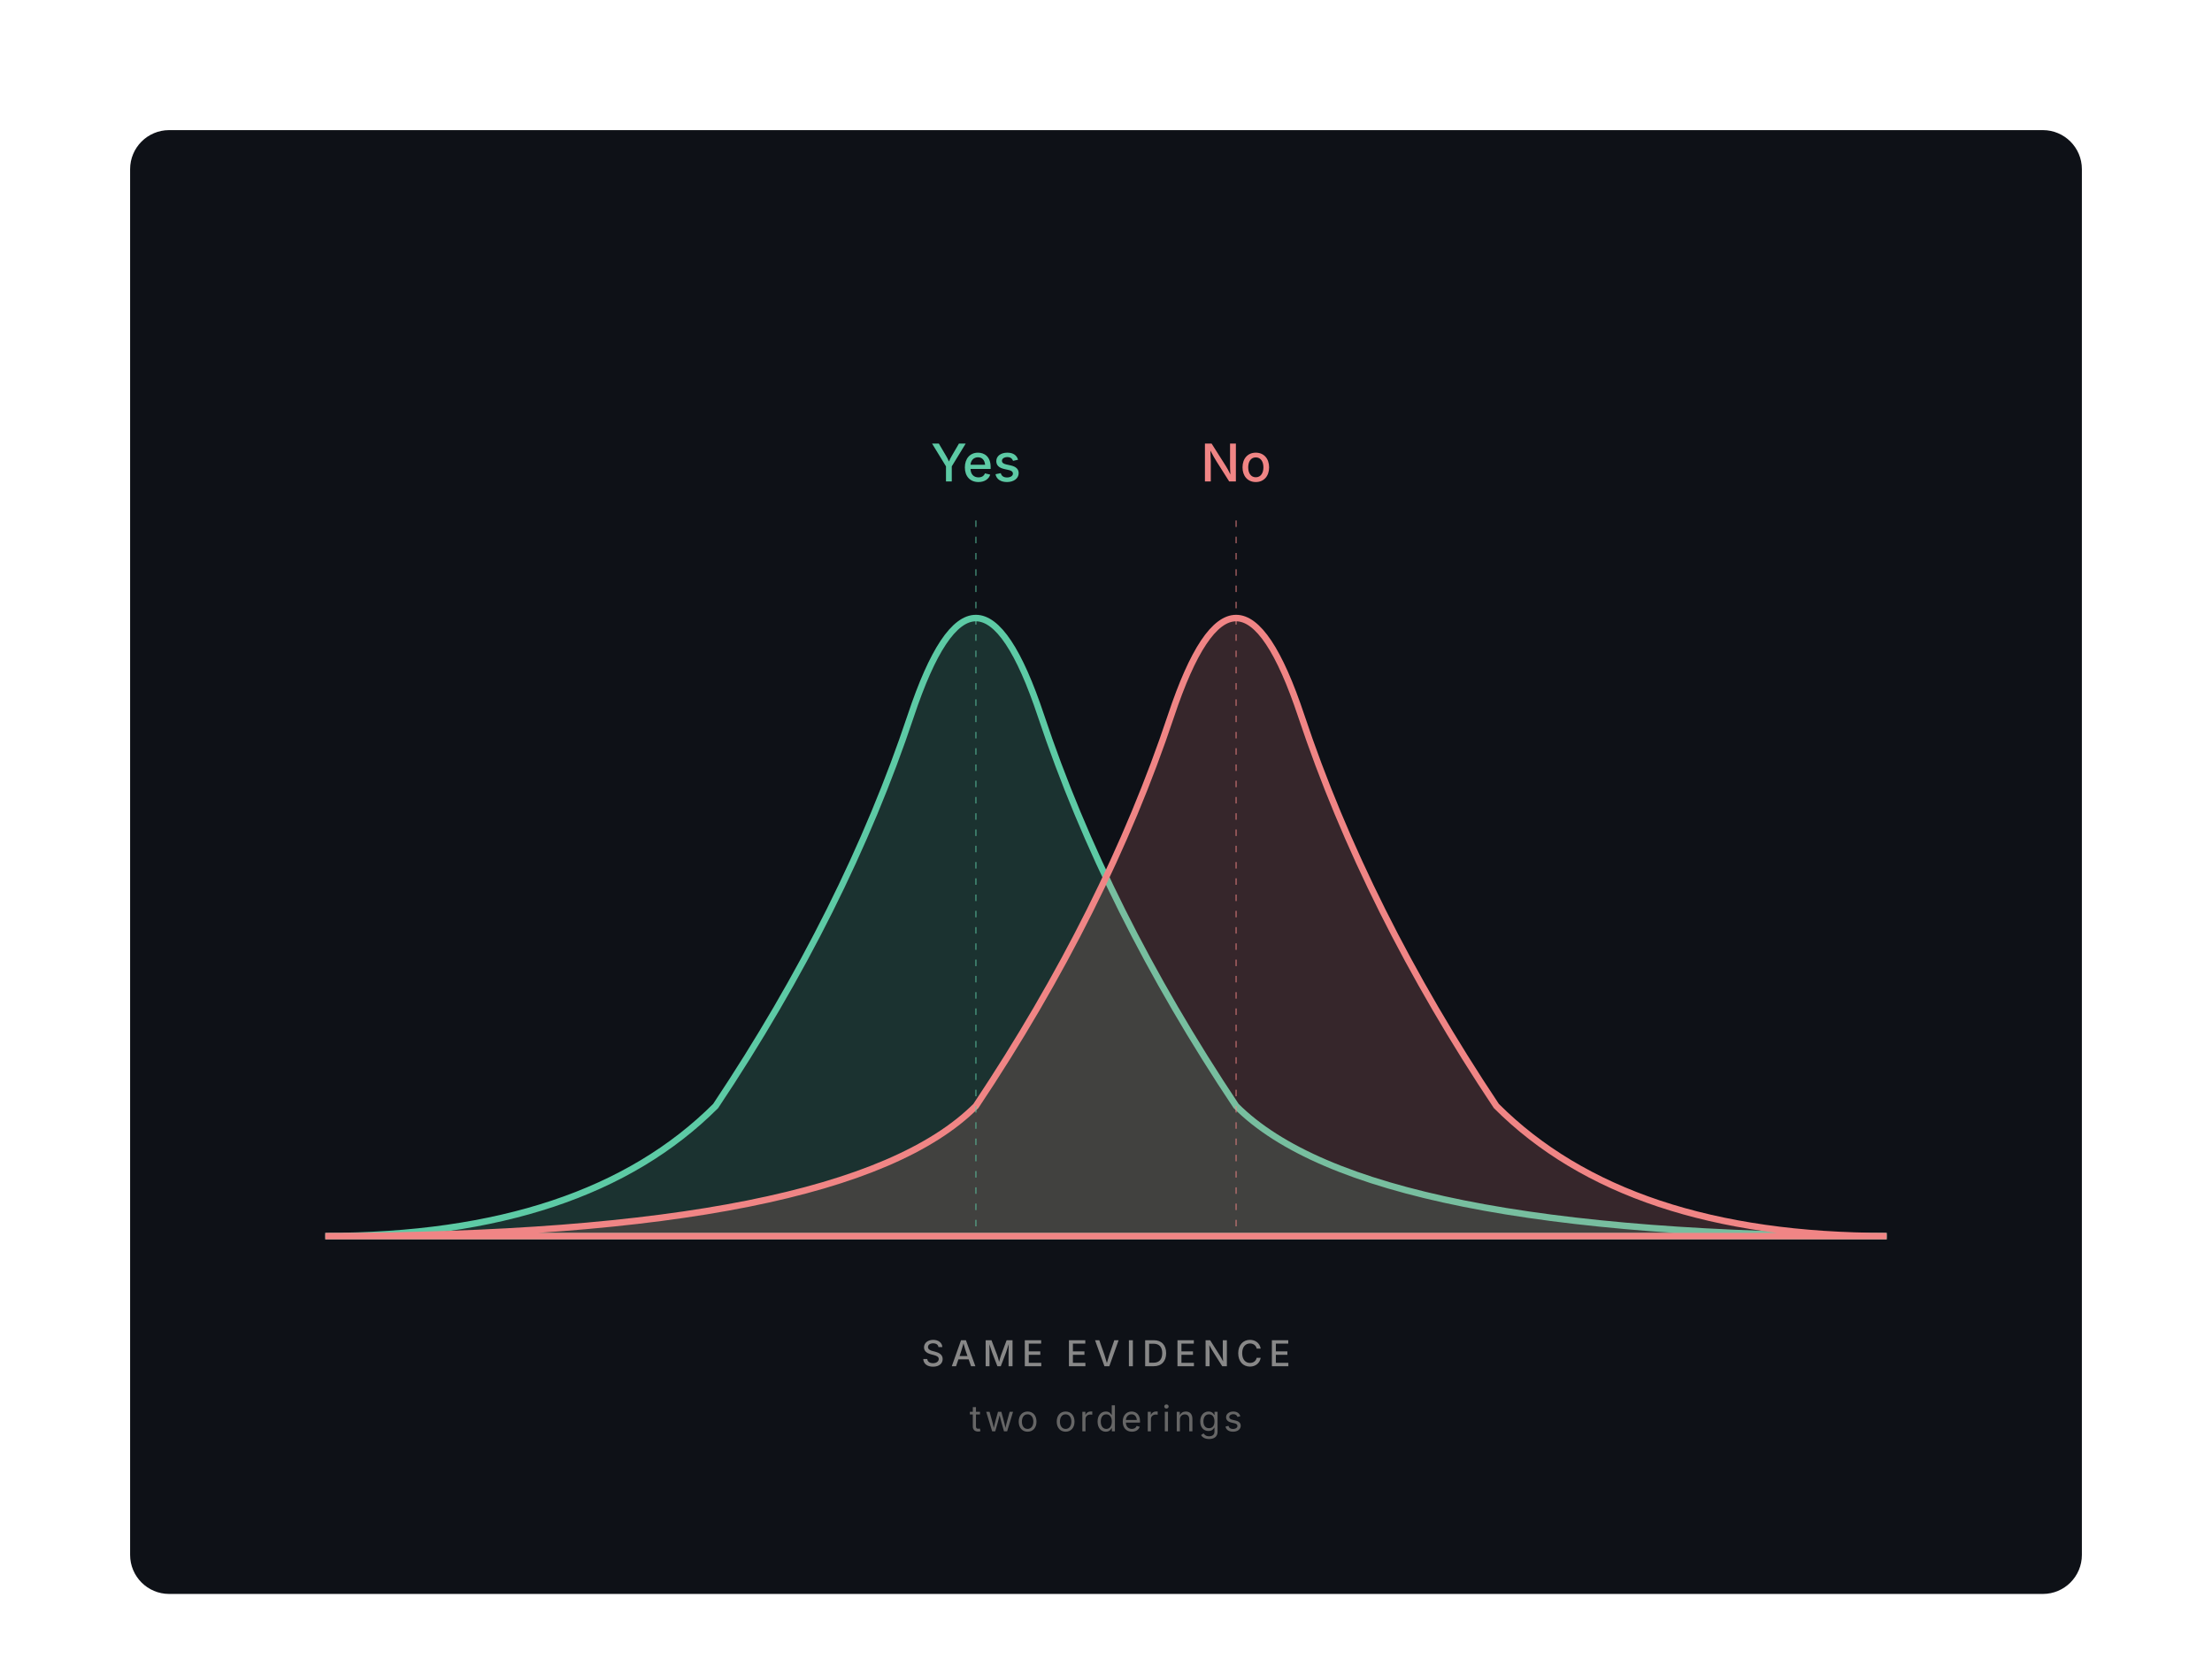
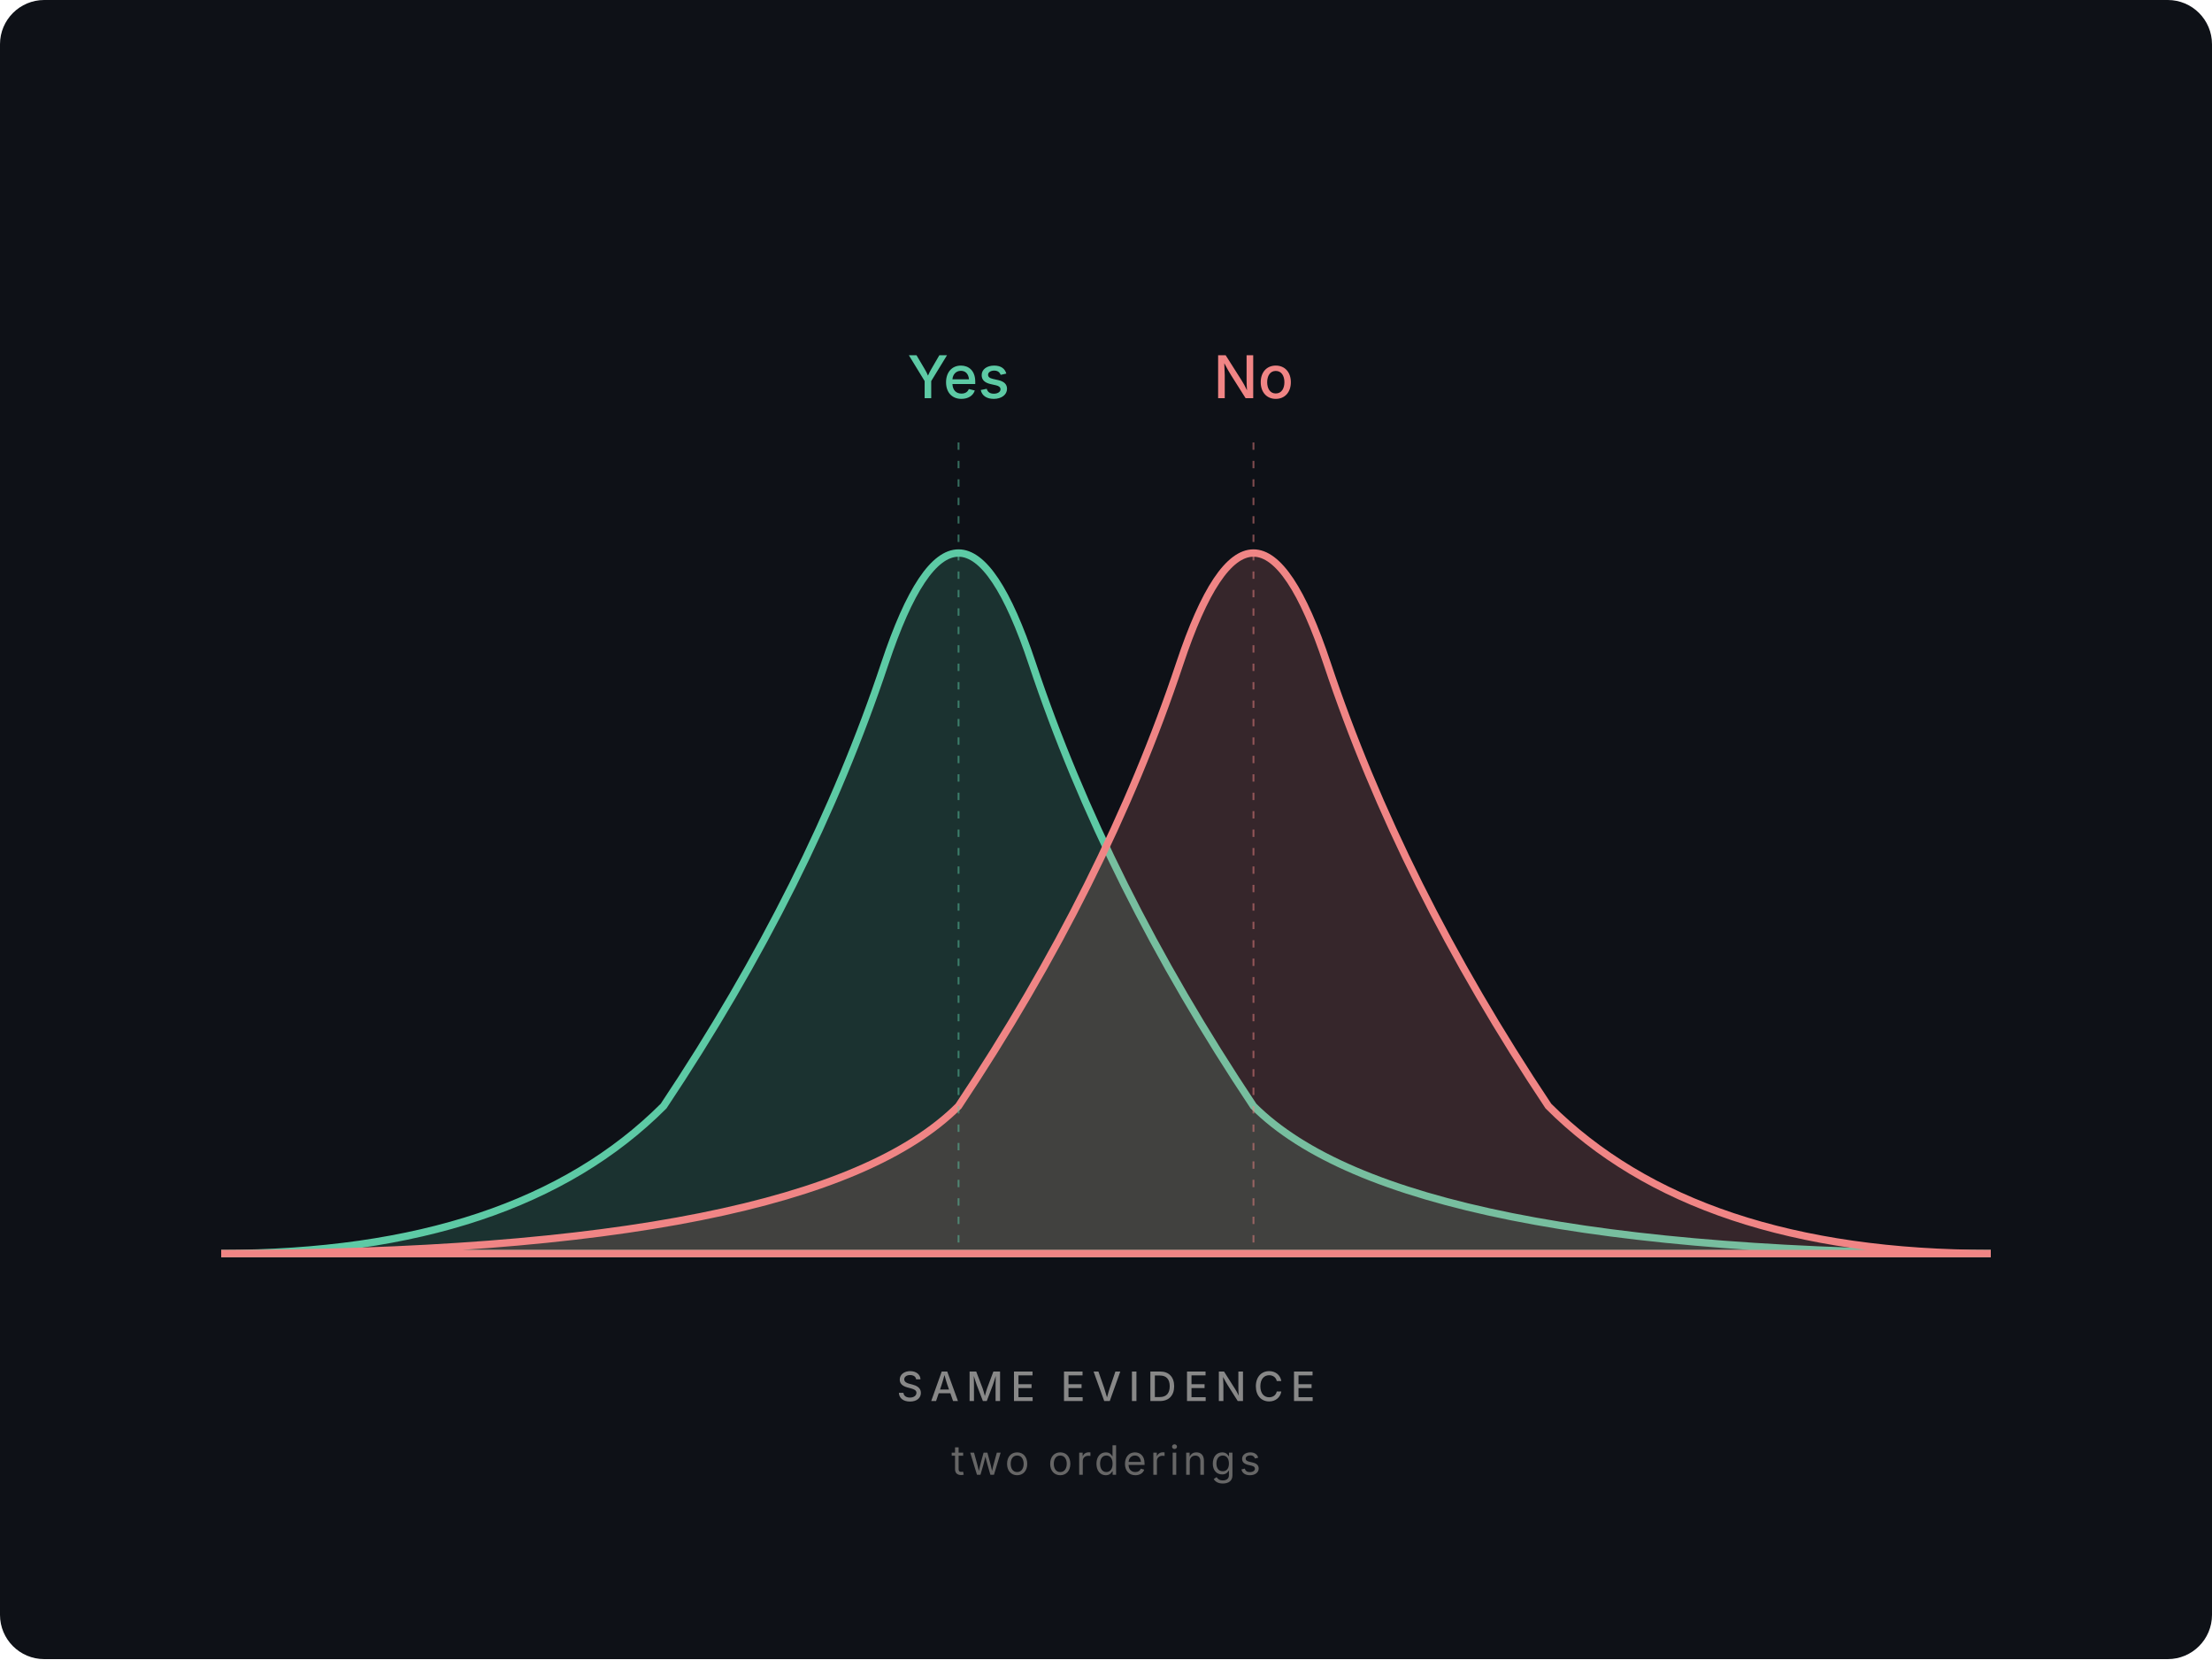
- <svg xmlns="http://www.w3.org/2000/svg" width="100%" viewBox="0 0 680 510" role="img" style="">
+ <svg xmlns="http://www.w3.org/2000/svg" width="100%" viewBox="40 40 600 450" role="img" style="">
  <rect x="40" y="40" width="600" height="450" fill="#0e1117" rx="12" style="fill:rgb(14, 17, 23);stroke:none;color:rgb(255, 255, 255);stroke-width:1px;stroke-linecap:butt;stroke-linejoin:miter;opacity:1;font-family:&quot;Anthropic Sans&quot;, -apple-system, BlinkMacSystemFont, &quot;Segoe UI&quot;, sans-serif;font-size:16px;font-weight:400;text-anchor:start;dominant-baseline:auto" />
  <line x1="100" y1="380" x2="580" y2="380" stroke="#3a4555" stroke-width="1" style="fill:rgb(0, 0, 0);stroke:rgb(58, 69, 85);color:rgb(255, 255, 255);stroke-width:1px;stroke-linecap:butt;stroke-linejoin:miter;opacity:1;font-family:&quot;Anthropic Sans&quot;, -apple-system, BlinkMacSystemFont, &quot;Segoe UI&quot;, sans-serif;font-size:16px;font-weight:400;text-anchor:start;dominant-baseline:auto" />
  <path d="M 100 380 Q 180 380 220 340 Q 260 280 280 220 Q 300 160 320 220 Q 340 280 380 340 Q 420 380 580 380 Z" fill="#5dcaa5" fill-opacity="0.18" stroke="#5dcaa5" stroke-width="2" style="fill:rgb(93, 202, 165);stroke:rgb(93, 202, 165);color:rgb(255, 255, 255);stroke-width:2px;stroke-linecap:butt;stroke-linejoin:miter;opacity:1;font-family:&quot;Anthropic Sans&quot;, -apple-system, BlinkMacSystemFont, &quot;Segoe UI&quot;, sans-serif;font-size:16px;font-weight:400;text-anchor:start;dominant-baseline:auto" />
  <path d="M 100 380 Q 260 380 300 340 Q 340 280 360 220 Q 380 160 400 220 Q 420 280 460 340 Q 500 380 580 380 Z" fill="#f08585" fill-opacity="0.18" stroke="#f08585" stroke-width="2" style="fill:rgb(240, 133, 133);stroke:rgb(240, 133, 133);color:rgb(255, 255, 255);stroke-width:2px;stroke-linecap:butt;stroke-linejoin:miter;opacity:1;font-family:&quot;Anthropic Sans&quot;, -apple-system, BlinkMacSystemFont, &quot;Segoe UI&quot;, sans-serif;font-size:16px;font-weight:400;text-anchor:start;dominant-baseline:auto" />
  <line x1="300" y1="160" x2="300" y2="380" stroke="#5dcaa5" stroke-width="0.5" stroke-dasharray="2,3" opacity="0.5" style="fill:rgb(0, 0, 0);stroke:rgb(93, 202, 165);color:rgb(255, 255, 255);stroke-width:0.5px;stroke-dasharray:2px, 3px;stroke-linecap:butt;stroke-linejoin:miter;opacity:0.5;font-family:&quot;Anthropic Sans&quot;, -apple-system, BlinkMacSystemFont, &quot;Segoe UI&quot;, sans-serif;font-size:16px;font-weight:400;text-anchor:start;dominant-baseline:auto" />
  <line x1="380" y1="160" x2="380" y2="380" stroke="#f08585" stroke-width="0.5" stroke-dasharray="2,3" opacity="0.5" style="fill:rgb(0, 0, 0);stroke:rgb(240, 133, 133);color:rgb(255, 255, 255);stroke-width:0.5px;stroke-dasharray:2px, 3px;stroke-linecap:butt;stroke-linejoin:miter;opacity:0.5;font-family:&quot;Anthropic Sans&quot;, -apple-system, BlinkMacSystemFont, &quot;Segoe UI&quot;, sans-serif;font-size:16px;font-weight:400;text-anchor:start;dominant-baseline:auto" />
  <text x="300" y="148" text-anchor="middle" font-family="-apple-system, sans-serif" font-size="16" font-weight="500" fill="#5dcaa5" style="fill:rgb(93, 202, 165);stroke:none;color:rgb(255, 255, 255);stroke-width:1px;stroke-linecap:butt;stroke-linejoin:miter;opacity:1;font-family:-apple-system, sans-serif;font-size:16px;font-weight:500;text-anchor:middle;dominant-baseline:auto">Yes</text>
  <text x="380" y="148" text-anchor="middle" font-family="-apple-system, sans-serif" font-size="16" font-weight="500" fill="#f08585" style="fill:rgb(240, 133, 133);stroke:none;color:rgb(255, 255, 255);stroke-width:1px;stroke-linecap:butt;stroke-linejoin:miter;opacity:1;font-family:-apple-system, sans-serif;font-size:16px;font-weight:500;text-anchor:middle;dominant-baseline:auto">No</text>
  <text x="340" y="420" text-anchor="middle" font-family="-apple-system, sans-serif" font-size="11" font-weight="500" letter-spacing="2" fill="#888" style="fill:rgb(136, 136, 136);stroke:none;color:rgb(255, 255, 255);stroke-width:1px;stroke-linecap:butt;stroke-linejoin:miter;opacity:1;font-family:-apple-system, sans-serif;font-size:11px;font-weight:500;text-anchor:middle;dominant-baseline:auto">SAME EVIDENCE</text>
  <text x="340" y="440" text-anchor="middle" font-family="-apple-system, sans-serif" font-size="11" letter-spacing="1" fill="#666" style="fill:rgb(102, 102, 102);stroke:none;color:rgb(255, 255, 255);stroke-width:1px;stroke-linecap:butt;stroke-linejoin:miter;opacity:1;font-family:-apple-system, sans-serif;font-size:11px;font-weight:400;text-anchor:middle;dominant-baseline:auto">two orderings</text>
</svg>
